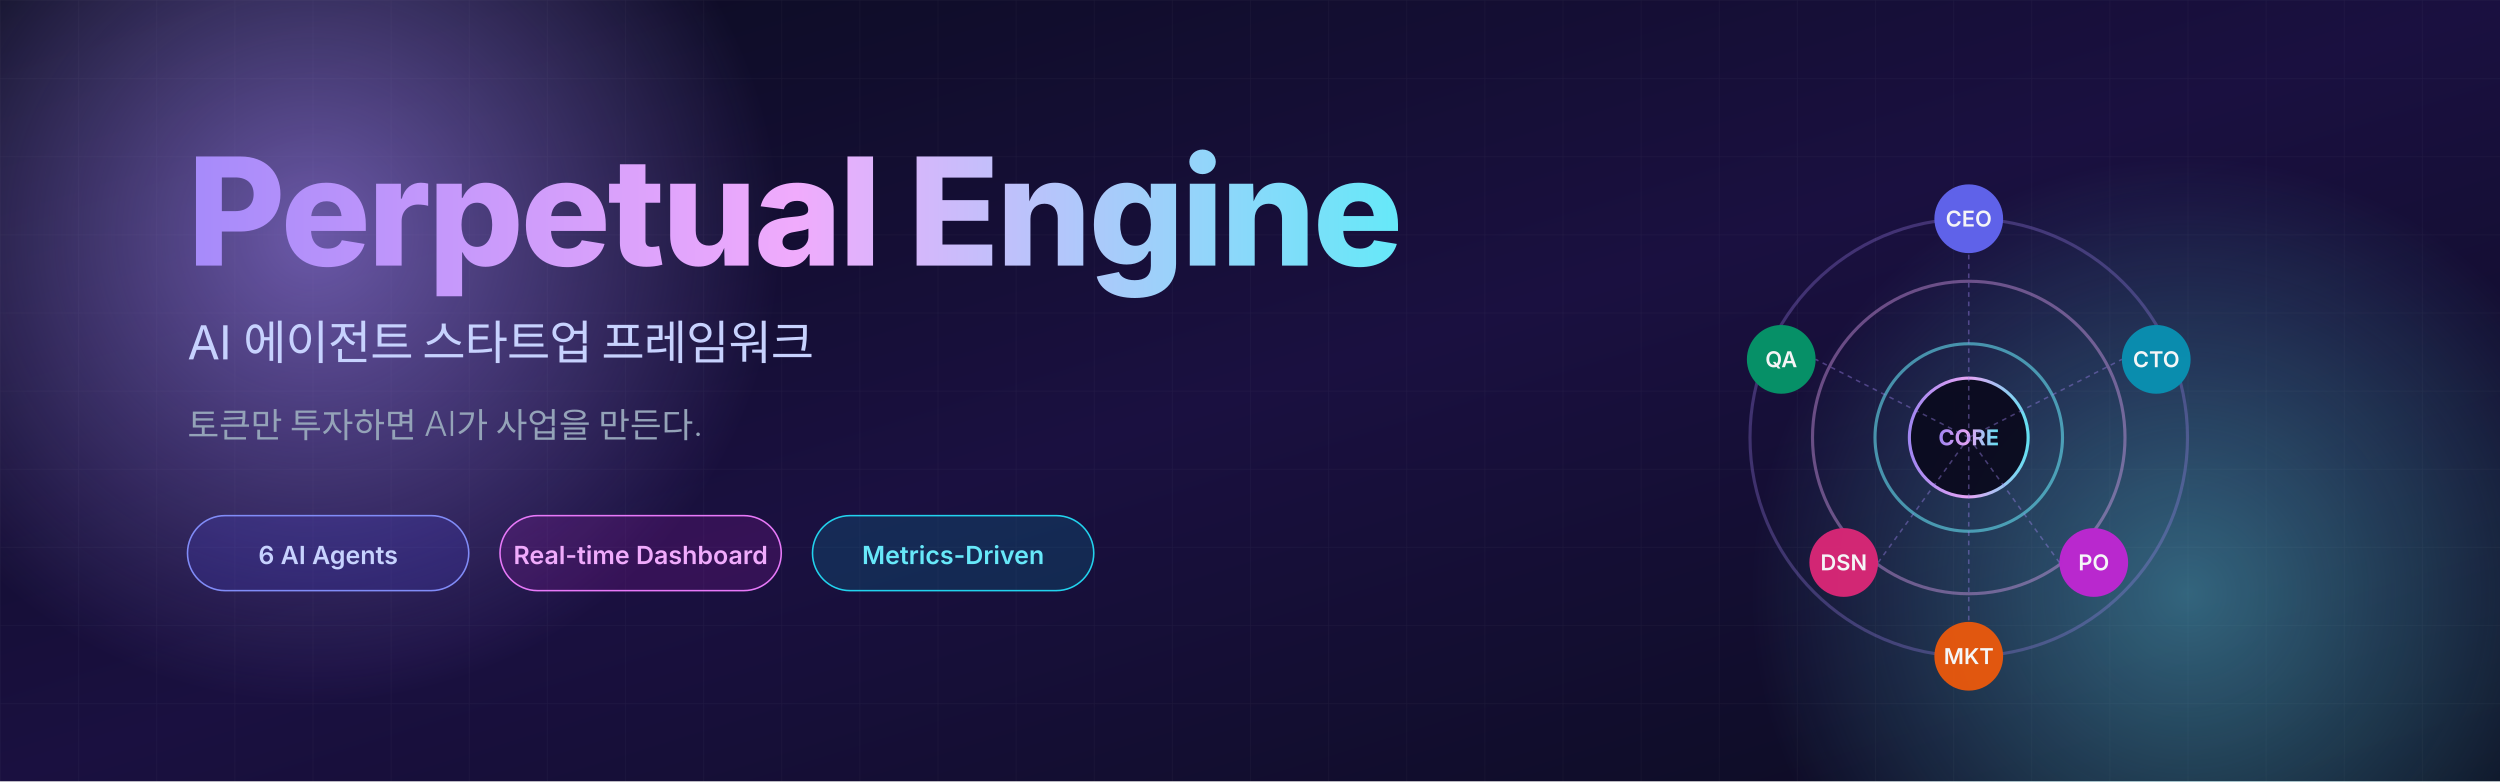
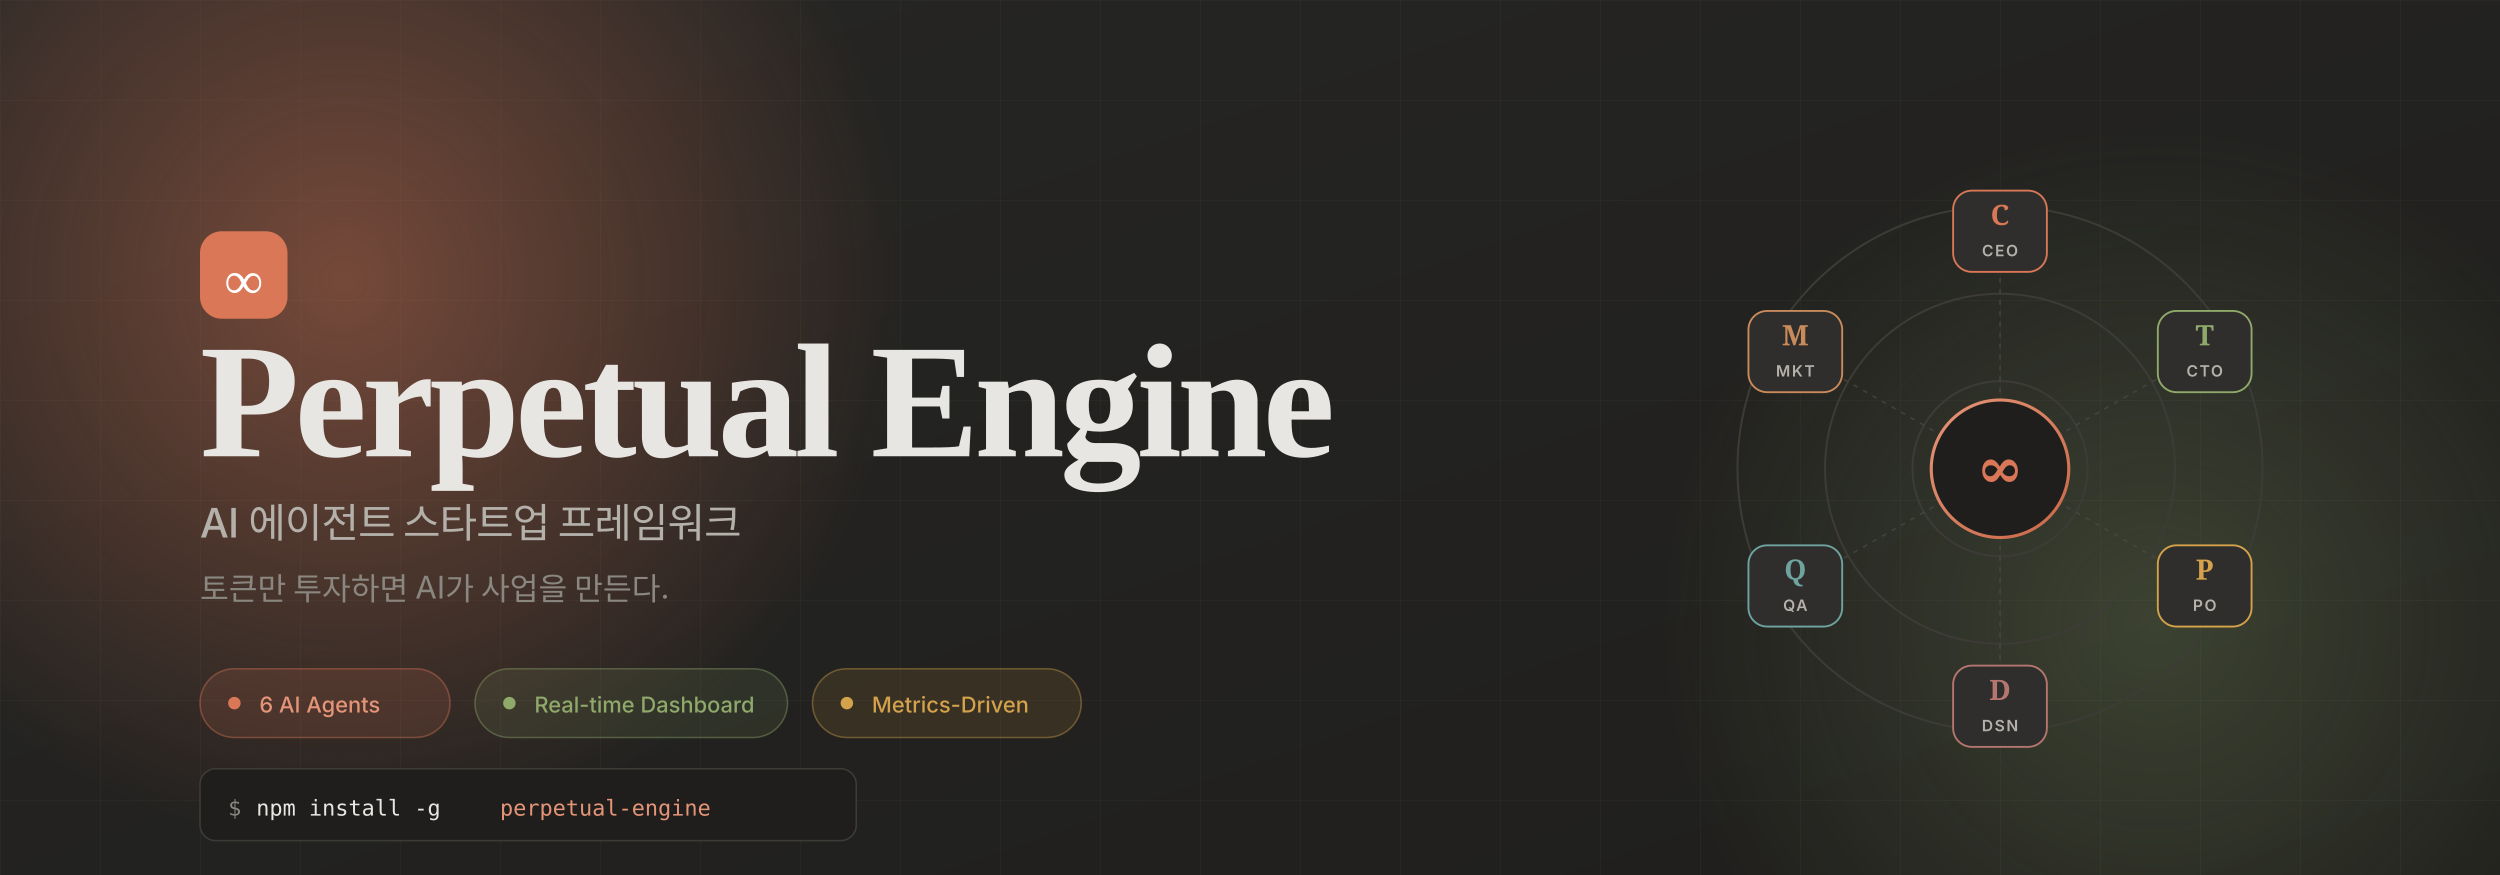
- <svg xmlns="http://www.w3.org/2000/svg" viewBox="0 0 1600 500" width="1600" height="500">
+ <svg xmlns="http://www.w3.org/2000/svg" viewBox="0 0 1600 560" width="1600" height="560">
  <defs>
-     <linearGradient id="bgGrad" x1="0%" y1="0%" x2="100%" y2="100%">
-       <stop offset="0%" stop-color="#0a0b1e" />
-       <stop offset="50%" stop-color="#1a1040" />
-       <stop offset="100%" stop-color="#0a0b1e" />
+     <linearGradient id="bg" x1="0%" y1="0%" x2="100%" y2="100%">
+       <stop offset="0%" stop-color="#262624" />
+       <stop offset="100%" stop-color="#1F1E1C" />
    </linearGradient>
-     <linearGradient id="titleGrad" x1="0%" y1="0%" x2="100%" y2="0%">
-       <stop offset="0%" stop-color="#a78bfa" />
-       <stop offset="50%" stop-color="#f0abfc" />
-       <stop offset="100%" stop-color="#67e8f9" />
+     <radialGradient id="glowCoral" cx="50%" cy="50%" r="50%">
+       <stop offset="0%" stop-color="#D97757" stop-opacity="0.45" />
+       <stop offset="100%" stop-color="#D97757" stop-opacity="0" />
+     </radialGradient>
+     <radialGradient id="glowMoss" cx="50%" cy="50%" r="50%">
+       <stop offset="0%" stop-color="#8FA96B" stop-opacity="0.25" />
+       <stop offset="100%" stop-color="#8FA96B" stop-opacity="0" />
+     </radialGradient>
+     <pattern id="grid" x="0" y="0" width="64" height="64" patternUnits="userSpaceOnUse">
+       <path d="M 64 0 L 0 0 0 64" fill="none" stroke="#3D3B36" stroke-width="0.6" stroke-opacity="0.5" />
+     </pattern>
+     <linearGradient id="coralStroke" x1="0%" y1="0%" x2="100%" y2="100%">
+       <stop offset="0%" stop-color="#E49477" />
+       <stop offset="100%" stop-color="#C96847" />
    </linearGradient>
-     <radialGradient id="glow1" cx="50%" cy="50%" r="50%">
-       <stop offset="0%" stop-color="#a78bfa" stop-opacity="0.6" />
-       <stop offset="100%" stop-color="#a78bfa" stop-opacity="0" />
-     </radialGradient>
-     <radialGradient id="glow2" cx="50%" cy="50%" r="50%">
-       <stop offset="0%" stop-color="#67e8f9" stop-opacity="0.4" />
-       <stop offset="100%" stop-color="#67e8f9" stop-opacity="0" />
-     </radialGradient>
-     <pattern id="grid" x="0" y="0" width="50" height="50" patternUnits="userSpaceOnUse">
-       <path d="M 50 0 L 0 0 0 50" fill="none" stroke="#ffffff" stroke-width="0.5" stroke-opacity="0.06" />
-     </pattern>
  </defs>
-   <rect width="1600" height="500" fill="url(#bgGrad)" />
-   <rect width="1600" height="500" fill="url(#grid)" />
-   <circle cx="200" cy="150" r="300" fill="url(#glow1)" />
-   <circle cx="1400" cy="380" r="280" fill="url(#glow2)" />
-   <g transform="translate(120, 170)">
-     <text x="0" y="0" font-family="-apple-system, BlinkMacSystemFont, 'Segoe UI', sans-serif" font-size="96" font-weight="800" fill="url(#titleGrad)" letter-spacing="-2">
-       Perpetual Engine
-     </text>
-     <text x="0" y="60" font-family="-apple-system, BlinkMacSystemFont, 'Segoe UI', sans-serif" font-size="30" font-weight="400" fill="#c7d2fe" letter-spacing="-0.5">
-       AI 에이전트 스타트업 프레임워크
-     </text>
-     <text x="0" y="110" font-family="-apple-system, BlinkMacSystemFont, 'Segoe UI', sans-serif" font-size="22" font-weight="300" fill="#94a3b8" letter-spacing="0">
-       토큰만 투자하면 AI가 사업을 만든다.
-     </text>
-     <g transform="translate(0, 160)">
-       <rect x="0" y="0" width="180" height="48" rx="24" fill="#4f46e5" fill-opacity="0.2" stroke="#818cf8" stroke-width="1" />
-       <text x="90" y="31" font-family="-apple-system, sans-serif" font-size="16" font-weight="600" fill="#c7d2fe" text-anchor="middle">6 AI Agents</text>
-       <rect x="200" y="0" width="180" height="48" rx="24" fill="#a21caf" fill-opacity="0.2" stroke="#e879f9" stroke-width="1" />
-       <text x="290" y="31" font-family="-apple-system, sans-serif" font-size="16" font-weight="600" fill="#f0abfc" text-anchor="middle">Real-time Dashboard</text>
-       <rect x="400" y="0" width="180" height="48" rx="24" fill="#0891b2" fill-opacity="0.2" stroke="#22d3ee" stroke-width="1" />
-       <text x="490" y="31" font-family="-apple-system, sans-serif" font-size="16" font-weight="600" fill="#67e8f9" text-anchor="middle">Metrics-Driven</text>
+   <rect width="1600" height="560" fill="url(#bg)" />
+   <rect width="1600" height="560" fill="url(#grid)" />
+   <circle cx="220" cy="180" r="360" fill="url(#glowCoral)" />
+   <circle cx="1380" cy="400" r="320" fill="url(#glowMoss)" />
+   <g transform="translate(128, 148)">
+     <g transform="translate(0, 0)">
+       <rect x="0" y="0" width="56" height="56" rx="14" fill="#D97757" />
+       <text x="28" y="43" font-family="ui-serif, Georgia, 'Times New Roman', serif" font-size="34" font-weight="600" fill="#FFFFFF" text-anchor="middle">∞</text>
+     </g>
+     <text x="0" y="144" font-family="ui-serif, Georgia, 'Times New Roman', serif" font-size="104" font-weight="600" fill="#E8E6E3" letter-spacing="-3">Perpetual Engine</text>
+     <text x="0" y="196" font-family="ui-sans-serif, -apple-system, BlinkMacSystemFont, 'Inter', sans-serif" font-size="26" font-weight="500" fill="#B4B1AB" letter-spacing="-0.5">AI 에이전트 스타트업 프레임워크</text>
+     <text x="0" y="236" font-family="ui-sans-serif, -apple-system, BlinkMacSystemFont, 'Inter', sans-serif" font-size="20" font-weight="400" fill="#8A8780">토큰만 투자하면 AI가 사업을 만든다.</text>
+     <g transform="translate(0, 280)" font-family="ui-sans-serif, -apple-system, BlinkMacSystemFont, sans-serif">
+       <g>
+         <rect width="160" height="44" rx="22" fill="rgba(217,119,87,0.14)" stroke="#D97757" stroke-opacity="0.4" />
+         <circle cx="22" cy="22" r="4" fill="#D97757" />
+         <text x="38" y="28" font-size="14" font-weight="500" fill="#E49477">6 AI Agents</text>
+       </g>
+       <g transform="translate(176, 0)">
+         <rect width="200" height="44" rx="22" fill="rgba(143,169,107,0.12)" stroke="#8FA96B" stroke-opacity="0.4" />
+         <circle cx="22" cy="22" r="4" fill="#8FA96B" />
+         <text x="38" y="28" font-size="14" font-weight="500" fill="#8FA96B">Real-time Dashboard</text>
+       </g>
+       <g transform="translate(392, 0)">
+         <rect width="172" height="44" rx="22" fill="rgba(212,162,74,0.12)" stroke="#D4A24A" stroke-opacity="0.4" />
+         <circle cx="22" cy="22" r="4" fill="#D4A24A" />
+         <text x="38" y="28" font-size="14" font-weight="500" fill="#D4A24A">Metrics-Driven</text>
+       </g>
+     </g>
+     <g transform="translate(0, 344)" font-family="ui-monospace, SFMono-Regular, Menlo, monospace">
+       <rect width="420" height="46" rx="10" fill="#1F1E1C" stroke="#3D3B36" />
+       <text x="18" y="30" font-size="14" fill="#8A8780">$</text>
+       <text x="36" y="30" font-size="14" fill="#E8E6E3">npm install -g </text>
+       <text x="192" y="30" font-size="14" fill="#E49477">perpetual-engine</text>
    </g>
  </g>
-   <g transform="translate(1100, 120)" opacity="0.95">
-     <circle cx="160" cy="160" r="140" fill="none" stroke="#a78bfa" stroke-width="2" stroke-opacity="0.3" />
-     <circle cx="160" cy="160" r="100" fill="none" stroke="#f0abfc" stroke-width="2" stroke-opacity="0.4" />
-     <circle cx="160" cy="160" r="60" fill="none" stroke="#67e8f9" stroke-width="2" stroke-opacity="0.6" />
-     <g font-family="-apple-system, sans-serif" font-size="14" font-weight="600" fill="#ffffff" text-anchor="middle">
-       <g transform="translate(160, 20)">
-         <circle r="22" fill="#6366f1" />
-         <text dy="5">CEO</text>
+   <g transform="translate(1100, 120)">
+     <circle cx="180" cy="180" r="168" fill="none" stroke="#3D3B36" stroke-width="1.25" />
+     <circle cx="180" cy="180" r="112" fill="none" stroke="#3D3B36" stroke-width="1.25" />
+     <circle cx="180" cy="180" r="56" fill="none" stroke="#3D3B36" stroke-width="1.25" />
+     <g stroke="#4D4A43" stroke-width="1" stroke-dasharray="3 4" stroke-opacity="0.7">
+       <line x1="180" y1="180" x2="180" y2="28" />
+       <line x1="180" y1="180" x2="311" y2="105" />
+       <line x1="180" y1="180" x2="311" y2="255" />
+       <line x1="180" y1="180" x2="180" y2="332" />
+       <line x1="180" y1="180" x2="49" y2="255" />
+       <line x1="180" y1="180" x2="49" y2="105" />
+     </g>
+     <g font-family="ui-sans-serif, -apple-system, sans-serif" font-size="13" font-weight="600" text-anchor="middle">
+       <g transform="translate(180, 28)">
+         <rect x="-30" y="-26" width="60" height="52" rx="12" fill="#2F2E2C" stroke="#D97757" stroke-width="1.2" />
+         <text y="-4" fill="#D97757" font-family="ui-serif, Georgia, serif" font-size="18" font-weight="600">C</text>
+         <text y="16" fill="#B4B1AB" font-size="10" letter-spacing="1">CEO</text>
      </g>
-       <g transform="translate(280, 110)">
-         <circle r="22" fill="#0891b2" />
-         <text dy="5">CTO</text>
+       <g transform="translate(311, 105)">
+         <rect x="-30" y="-26" width="60" height="52" rx="12" fill="#2F2E2C" stroke="#8FA96B" stroke-width="1.2" />
+         <text y="-4" fill="#8FA96B" font-family="ui-serif, Georgia, serif" font-size="18" font-weight="600">T</text>
+         <text y="16" fill="#B4B1AB" font-size="10" letter-spacing="1">CTO</text>
      </g>
-       <g transform="translate(240, 240)">
-         <circle r="22" fill="#c026d3" />
-         <text dy="5">PO</text>
+       <g transform="translate(311, 255)">
+         <rect x="-30" y="-26" width="60" height="52" rx="12" fill="#2F2E2C" stroke="#D4A24A" stroke-width="1.2" />
+         <text y="-4" fill="#D4A24A" font-family="ui-serif, Georgia, serif" font-size="18" font-weight="600">P</text>
+         <text y="16" fill="#B4B1AB" font-size="10" letter-spacing="1">PO</text>
      </g>
-       <g transform="translate(80, 240)">
-         <circle r="22" fill="#db2777" />
-         <text dy="5">DSN</text>
+       <g transform="translate(180, 332)">
+         <rect x="-30" y="-26" width="60" height="52" rx="12" fill="#2F2E2C" stroke="#B4766F" stroke-width="1.2" />
+         <text y="-4" fill="#B4766F" font-family="ui-serif, Georgia, serif" font-size="18" font-weight="600">D</text>
+         <text y="16" fill="#B4B1AB" font-size="10" letter-spacing="1">DSN</text>
      </g>
-       <g transform="translate(40, 110)">
-         <circle r="22" fill="#059669" />
-         <text dy="5">QA</text>
+       <g transform="translate(49, 255)">
+         <rect x="-30" y="-26" width="60" height="52" rx="12" fill="#2F2E2C" stroke="#6FA3A0" stroke-width="1.2" />
+         <text y="-4" fill="#6FA3A0" font-family="ui-serif, Georgia, serif" font-size="18" font-weight="600">Q</text>
+         <text y="16" fill="#B4B1AB" font-size="10" letter-spacing="1">QA</text>
      </g>
-       <g transform="translate(160, 300)">
-         <circle r="22" fill="#ea580c" />
-         <text dy="5">MKT</text>
+       <g transform="translate(49, 105)">
+         <rect x="-30" y="-26" width="60" height="52" rx="12" fill="#2F2E2C" stroke="#C98B5B" stroke-width="1.2" />
+         <text y="-4" fill="#C98B5B" font-family="ui-serif, Georgia, serif" font-size="18" font-weight="600">M</text>
+         <text y="16" fill="#B4B1AB" font-size="10" letter-spacing="1">MKT</text>
      </g>
    </g>
-     <g transform="translate(160, 160)">
-       <circle r="38" fill="#0a0b1e" stroke="url(#titleGrad)" stroke-width="2" />
-       <text font-family="-apple-system, sans-serif" font-size="14" font-weight="700" fill="url(#titleGrad)" text-anchor="middle" dy="5">CORE</text>
-     </g>
-     <g stroke="#a78bfa" stroke-width="1" stroke-opacity="0.4" stroke-dasharray="3 3">
-       <line x1="160" y1="160" x2="160" y2="42" />
-       <line x1="160" y1="160" x2="258" y2="110" />
-       <line x1="160" y1="160" x2="218" y2="240" />
-       <line x1="160" y1="160" x2="102" y2="240" />
-       <line x1="160" y1="160" x2="62" y2="110" />
-       <line x1="160" y1="160" x2="160" y2="278" />
+     <g transform="translate(180, 180)">
+       <circle r="44" fill="#1F1E1C" stroke="url(#coralStroke)" stroke-width="2" />
+       <text y="12" font-family="ui-serif, Georgia, serif" font-size="36" font-weight="600" fill="#D97757" text-anchor="middle">∞</text>
    </g>
  </g>
</svg>
